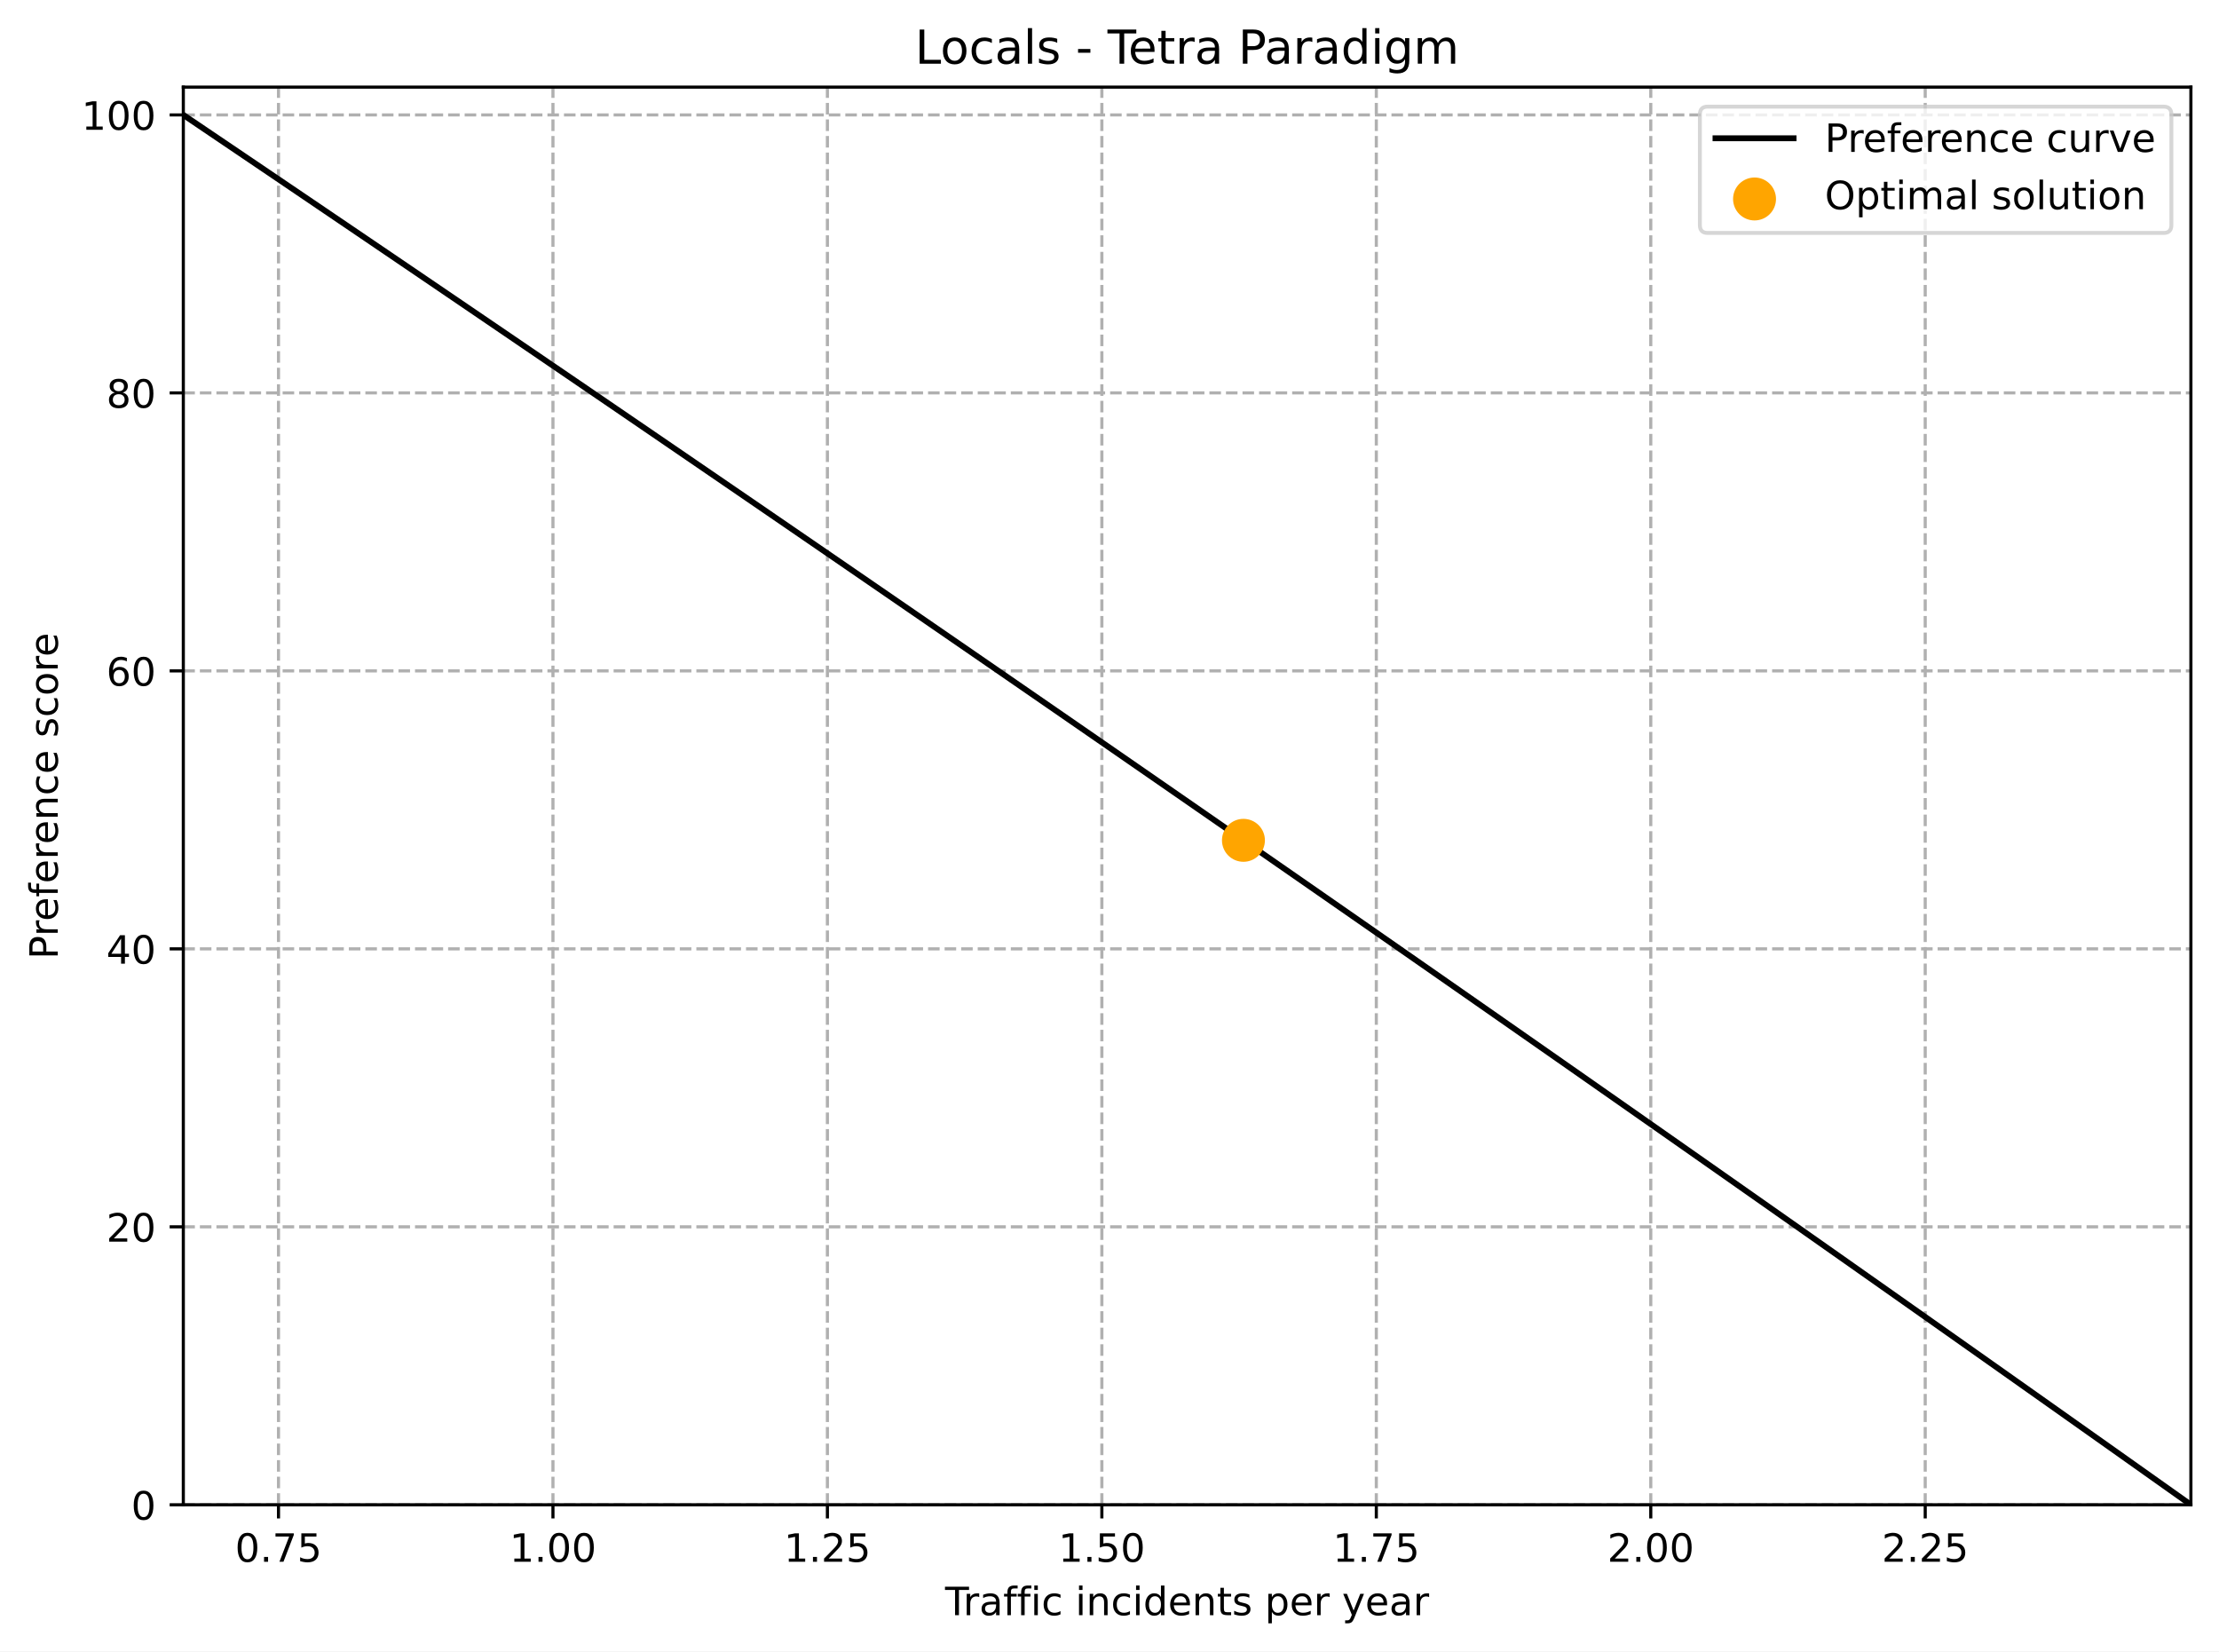
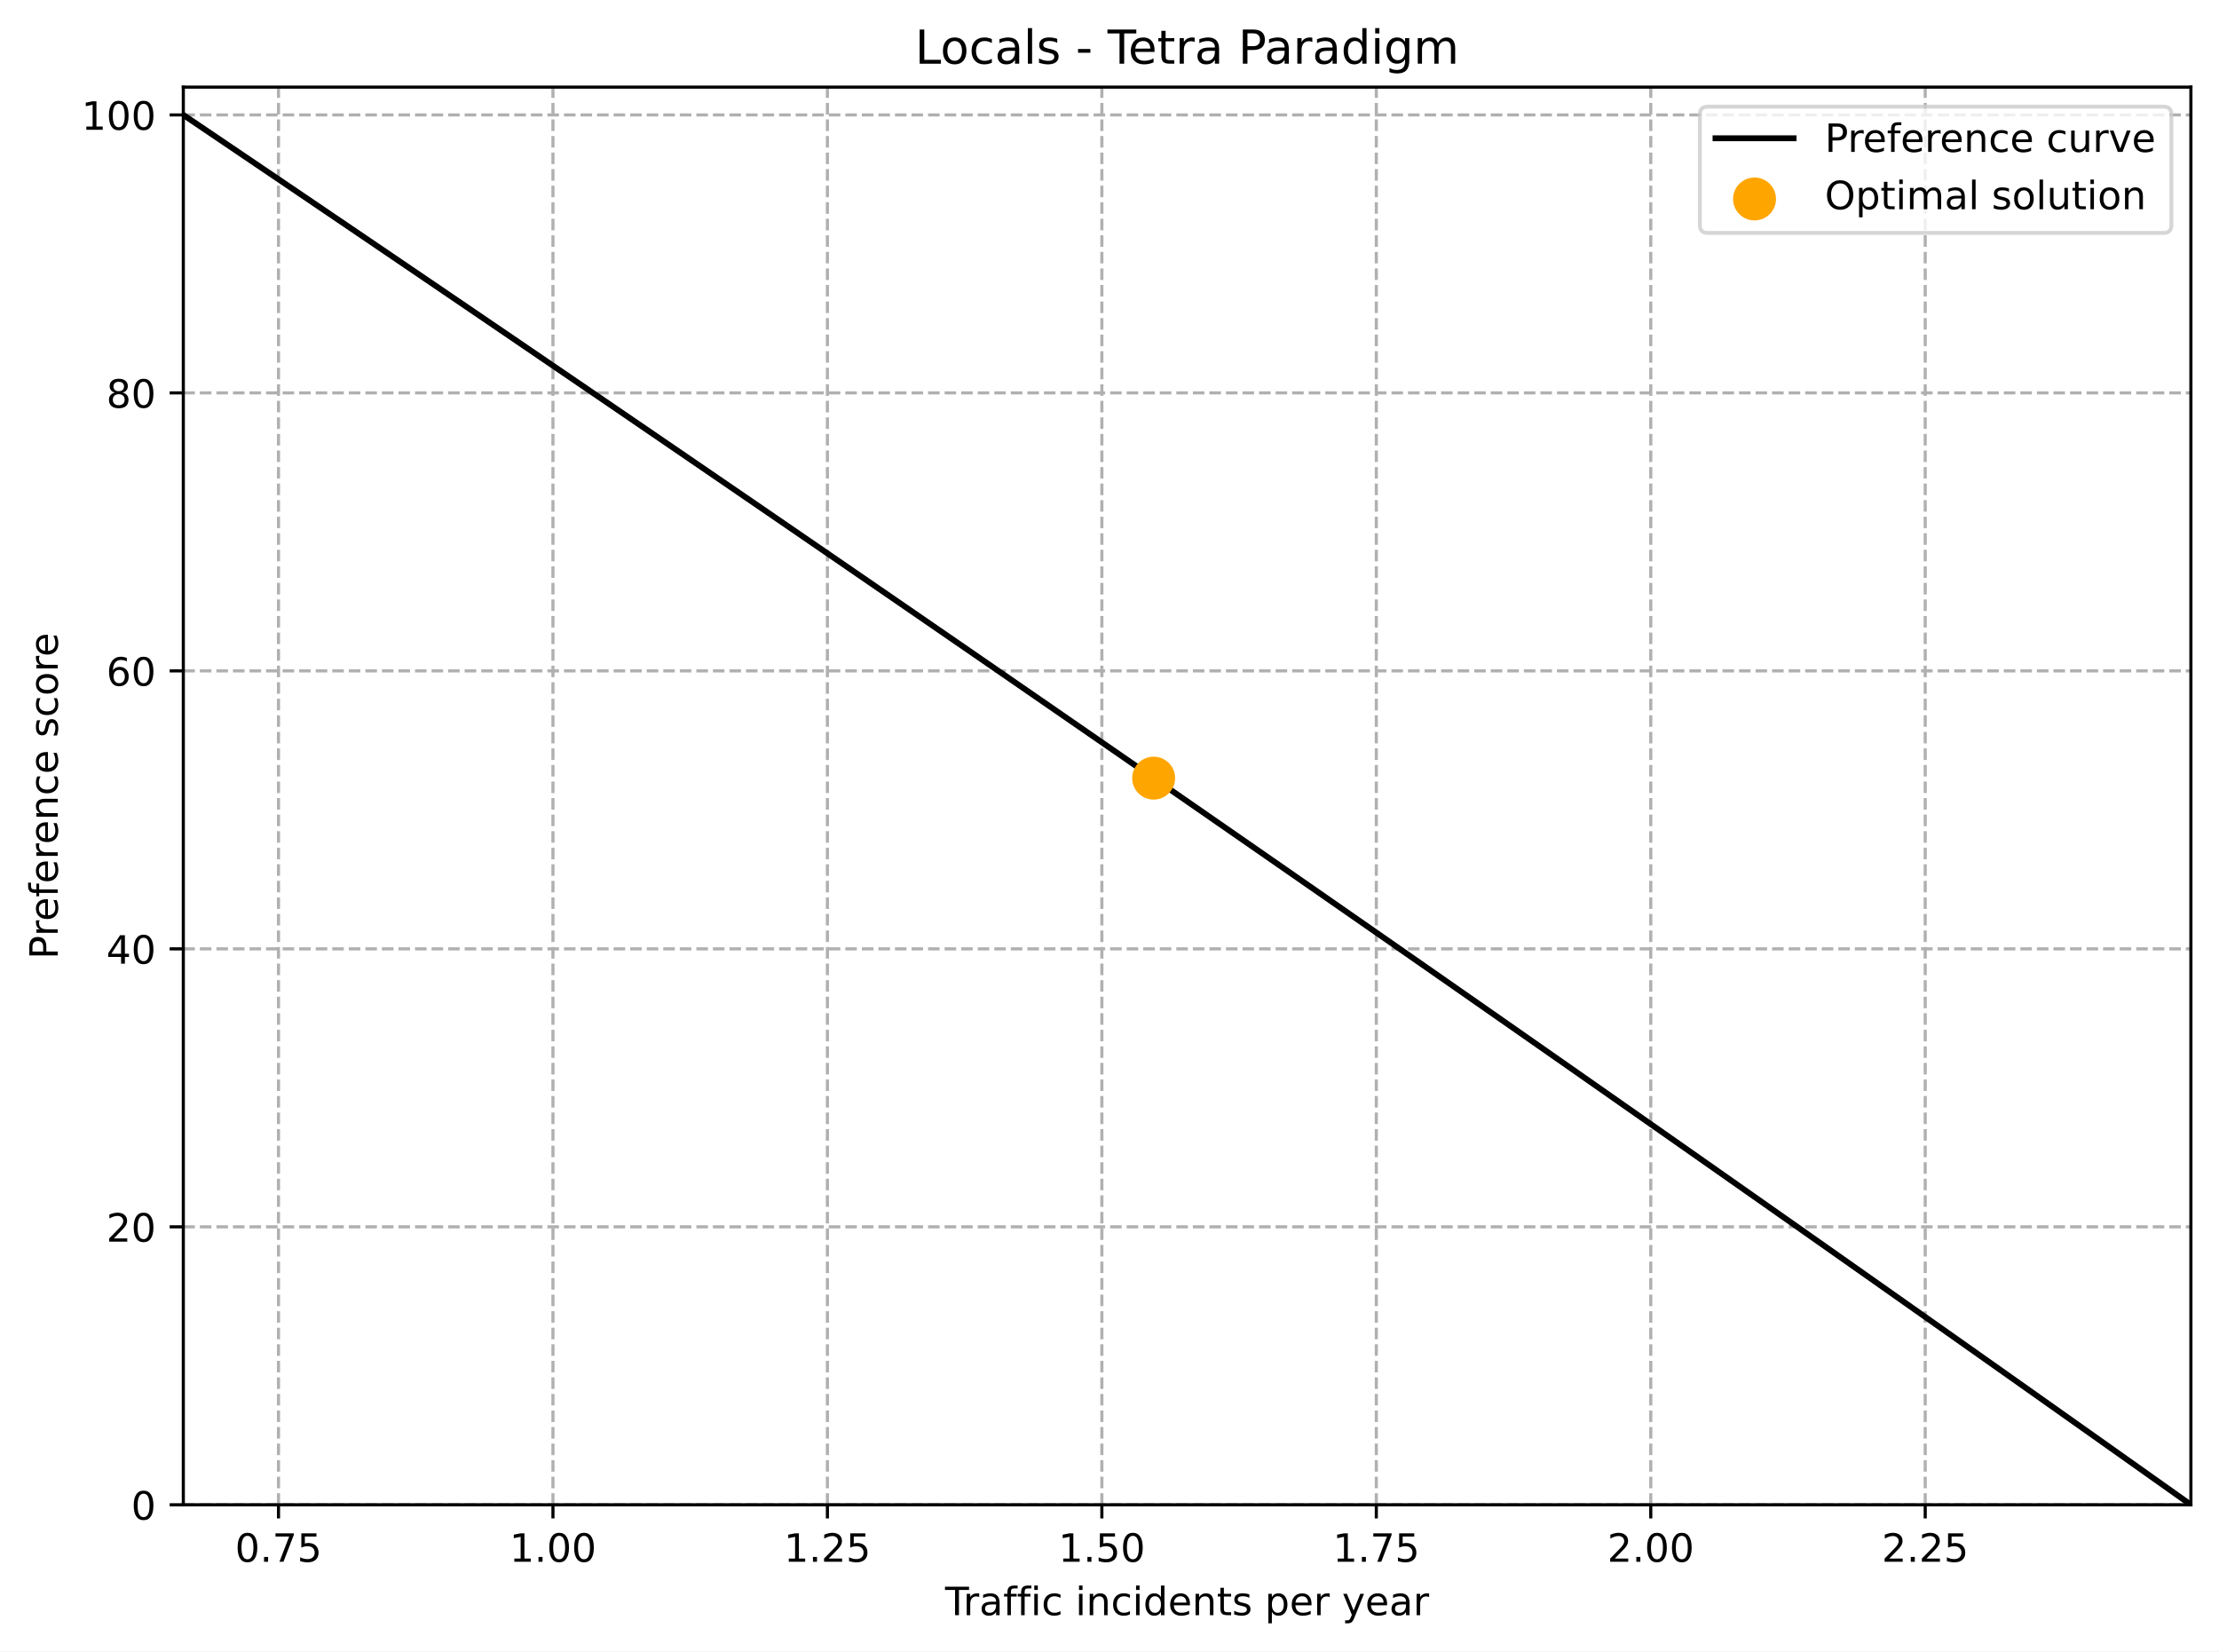
<svg xmlns="http://www.w3.org/2000/svg" xmlns:xlink="http://www.w3.org/1999/xlink" width="568.496pt" height="423.034pt" viewBox="0 0 568.496 423.034" version="1.1">
  <defs>
    <style type="text/css">*{stroke-linejoin: round; stroke-linecap: butt}</style>
  </defs>
  <g id="figure_1">
    <g id="patch_1">
      <path d="M 0 423.034  L 568.496 423.034  L 568.496 0  L 0 0  z " style="fill: #ffffff" />
    </g>
    <g id="axes_1">
      <g id="patch_2">
        <path d="M 46.966 385.478  L 561.296 385.478  L 561.296 22.318  L 46.966 22.318  z " style="fill: #ffffff" />
      </g>
      <g id="matplotlib.axis_1">
        <g id="xtick_1">
          <g id="line2d_1">
-             <path d="M 71.35 385.478  L 71.35 22.318  " clip-path="url(#p746e514045)" style="fill: none; stroke-dasharray: 2.96,1.28; stroke-dashoffset: 0; stroke: #b0b0b0; stroke-width: 0.8" />
+             <path d="M 71.35 385.478  L 71.35 22.318  " clip-path="url(#pc32190f3cb)" style="fill: none; stroke-dasharray: 2.96,1.28; stroke-dashoffset: 0; stroke: #b0b0b0; stroke-width: 0.8" />
          </g>
          <g id="line2d_2">
            <defs>
-               <path id="m181748e69d" d="M 0 0  L 0 3.5  " style="stroke: #000000; stroke-width: 0.8" />
-             </defs>
-             <g>
-               <use xlink:href="#m181748e69d" x="71.35" y="385.478" style="stroke: #000000; stroke-width: 0.8" />
+               <path id="m9b06ef1025" d="M 0 0  L 0 3.5  " style="stroke: #000000; stroke-width: 0.8" />
+             </defs>
+             <g>
+               <use xlink:href="#m9b06ef1025" x="71.35" y="385.478" style="stroke: #000000; stroke-width: 0.8" />
            </g>
          </g>
          <g id="text_1">
            <g transform="translate(60.21757 400.0766) scale(0.1 -0.1)">
              <defs>
                <path id="DejaVuSans-30" d="M 2034 4250  Q 1547 4250 1301 3770  Q 1056 3291 1056 2328  Q 1056 1369 1301 889  Q 1547 409 2034 409  Q 2525 409 2770 889  Q 3016 1369 3016 2328  Q 3016 3291 2770 3770  Q 2525 4250 2034 4250  z M 2034 4750  Q 2819 4750 3233 4129  Q 3647 3509 3647 2328  Q 3647 1150 3233 529  Q 2819 -91 2034 -91  Q 1250 -91 836 529  Q 422 1150 422 2328  Q 422 3509 836 4129  Q 1250 4750 2034 4750  z " transform="scale(0.015625)" />
                <path id="DejaVuSans-2e" d="M 684 794  L 1344 794  L 1344 0  L 684 0  L 684 794  z " transform="scale(0.015625)" />
                <path id="DejaVuSans-37" d="M 525 4666  L 3525 4666  L 3525 4397  L 1831 0  L 1172 0  L 2766 4134  L 525 4134  L 525 4666  z " transform="scale(0.015625)" />
                <path id="DejaVuSans-35" d="M 691 4666  L 3169 4666  L 3169 4134  L 1269 4134  L 1269 2991  Q 1406 3038 1543 3061  Q 1681 3084 1819 3084  Q 2600 3084 3056 2656  Q 3513 2228 3513 1497  Q 3513 744 3044 326  Q 2575 -91 1722 -91  Q 1428 -91 1123 -41  Q 819 9 494 109  L 494 744  Q 775 591 1075 516  Q 1375 441 1709 441  Q 2250 441 2565 725  Q 2881 1009 2881 1497  Q 2881 1984 2565 2268  Q 2250 2553 1709 2553  Q 1456 2553 1204 2497  Q 953 2441 691 2322  L 691 4666  z " transform="scale(0.015625)" />
              </defs>
              <use xlink:href="#DejaVuSans-30" />
              <use xlink:href="#DejaVuSans-2e" transform="translate(63.62305 0)" />
              <use xlink:href="#DejaVuSans-37" transform="translate(95.41016 0)" />
              <use xlink:href="#DejaVuSans-35" transform="translate(159.0332 0)" />
            </g>
          </g>
        </g>
        <g id="xtick_2">
          <g id="line2d_3">
-             <path d="M 141.664 385.478  L 141.664 22.318  " clip-path="url(#p746e514045)" style="fill: none; stroke-dasharray: 2.96,1.28; stroke-dashoffset: 0; stroke: #b0b0b0; stroke-width: 0.8" />
+             <path d="M 141.664 385.478  L 141.664 22.318  " clip-path="url(#pc32190f3cb)" style="fill: none; stroke-dasharray: 2.96,1.28; stroke-dashoffset: 0; stroke: #b0b0b0; stroke-width: 0.8" />
          </g>
          <g id="line2d_4">
            <g>
-               <use xlink:href="#m181748e69d" x="141.664" y="385.478" style="stroke: #000000; stroke-width: 0.8" />
+               <use xlink:href="#m9b06ef1025" x="141.664" y="385.478" style="stroke: #000000; stroke-width: 0.8" />
            </g>
          </g>
          <g id="text_2">
            <g transform="translate(130.5312 400.0766) scale(0.1 -0.1)">
              <defs>
                <path id="DejaVuSans-31" d="M 794 531  L 1825 531  L 1825 4091  L 703 3866  L 703 4441  L 1819 4666  L 2450 4666  L 2450 531  L 3481 531  L 3481 0  L 794 0  L 794 531  z " transform="scale(0.015625)" />
              </defs>
              <use xlink:href="#DejaVuSans-31" />
              <use xlink:href="#DejaVuSans-2e" transform="translate(63.62305 0)" />
              <use xlink:href="#DejaVuSans-30" transform="translate(95.41016 0)" />
              <use xlink:href="#DejaVuSans-30" transform="translate(159.0332 0)" />
            </g>
          </g>
        </g>
        <g id="xtick_3">
          <g id="line2d_5">
-             <path d="M 211.978 385.478  L 211.978 22.318  " clip-path="url(#p746e514045)" style="fill: none; stroke-dasharray: 2.96,1.28; stroke-dashoffset: 0; stroke: #b0b0b0; stroke-width: 0.8" />
+             <path d="M 211.978 385.478  L 211.978 22.318  " clip-path="url(#pc32190f3cb)" style="fill: none; stroke-dasharray: 2.96,1.28; stroke-dashoffset: 0; stroke: #b0b0b0; stroke-width: 0.8" />
          </g>
          <g id="line2d_6">
            <g>
-               <use xlink:href="#m181748e69d" x="211.978" y="385.478" style="stroke: #000000; stroke-width: 0.8" />
+               <use xlink:href="#m9b06ef1025" x="211.978" y="385.478" style="stroke: #000000; stroke-width: 0.8" />
            </g>
          </g>
          <g id="text_3">
            <g transform="translate(200.8448 400.0766) scale(0.1 -0.1)">
              <defs>
                <path id="DejaVuSans-32" d="M 1228 531  L 3431 531  L 3431 0  L 469 0  L 469 531  Q 828 903 1448 1529  Q 2069 2156 2228 2338  Q 2531 2678 2651 2914  Q 2772 3150 2772 3378  Q 2772 3750 2511 3984  Q 2250 4219 1831 4219  Q 1534 4219 1204 4116  Q 875 4013 500 3803  L 500 4441  Q 881 4594 1212 4672  Q 1544 4750 1819 4750  Q 2544 4750 2975 4387  Q 3406 4025 3406 3419  Q 3406 3131 3298 2873  Q 3191 2616 2906 2266  Q 2828 2175 2409 1742  Q 1991 1309 1228 531  z " transform="scale(0.015625)" />
              </defs>
              <use xlink:href="#DejaVuSans-31" />
              <use xlink:href="#DejaVuSans-2e" transform="translate(63.62305 0)" />
              <use xlink:href="#DejaVuSans-32" transform="translate(95.41016 0)" />
              <use xlink:href="#DejaVuSans-35" transform="translate(159.0332 0)" />
            </g>
          </g>
        </g>
        <g id="xtick_4">
          <g id="line2d_7">
-             <path d="M 282.291 385.478  L 282.291 22.318  " clip-path="url(#p746e514045)" style="fill: none; stroke-dasharray: 2.96,1.28; stroke-dashoffset: 0; stroke: #b0b0b0; stroke-width: 0.8" />
+             <path d="M 282.291 385.478  L 282.291 22.318  " clip-path="url(#pc32190f3cb)" style="fill: none; stroke-dasharray: 2.96,1.28; stroke-dashoffset: 0; stroke: #b0b0b0; stroke-width: 0.8" />
          </g>
          <g id="line2d_8">
            <g>
-               <use xlink:href="#m181748e69d" x="282.291" y="385.478" style="stroke: #000000; stroke-width: 0.8" />
+               <use xlink:href="#m9b06ef1025" x="282.291" y="385.478" style="stroke: #000000; stroke-width: 0.8" />
            </g>
          </g>
          <g id="text_4">
            <g transform="translate(271.1584 400.0766) scale(0.1 -0.1)">
              <use xlink:href="#DejaVuSans-31" />
              <use xlink:href="#DejaVuSans-2e" transform="translate(63.62305 0)" />
              <use xlink:href="#DejaVuSans-35" transform="translate(95.41016 0)" />
              <use xlink:href="#DejaVuSans-30" transform="translate(159.0332 0)" />
            </g>
          </g>
        </g>
        <g id="xtick_5">
          <g id="line2d_9">
-             <path d="M 352.605 385.478  L 352.605 22.318  " clip-path="url(#p746e514045)" style="fill: none; stroke-dasharray: 2.96,1.28; stroke-dashoffset: 0; stroke: #b0b0b0; stroke-width: 0.8" />
+             <path d="M 352.605 385.478  L 352.605 22.318  " clip-path="url(#pc32190f3cb)" style="fill: none; stroke-dasharray: 2.96,1.28; stroke-dashoffset: 0; stroke: #b0b0b0; stroke-width: 0.8" />
          </g>
          <g id="line2d_10">
            <g>
-               <use xlink:href="#m181748e69d" x="352.605" y="385.478" style="stroke: #000000; stroke-width: 0.8" />
+               <use xlink:href="#m9b06ef1025" x="352.605" y="385.478" style="stroke: #000000; stroke-width: 0.8" />
            </g>
          </g>
          <g id="text_5">
            <g transform="translate(341.472 400.0766) scale(0.1 -0.1)">
              <use xlink:href="#DejaVuSans-31" />
              <use xlink:href="#DejaVuSans-2e" transform="translate(63.62305 0)" />
              <use xlink:href="#DejaVuSans-37" transform="translate(95.41016 0)" />
              <use xlink:href="#DejaVuSans-35" transform="translate(159.0332 0)" />
            </g>
          </g>
        </g>
        <g id="xtick_6">
          <g id="line2d_11">
-             <path d="M 422.918 385.478  L 422.918 22.318  " clip-path="url(#p746e514045)" style="fill: none; stroke-dasharray: 2.96,1.28; stroke-dashoffset: 0; stroke: #b0b0b0; stroke-width: 0.8" />
+             <path d="M 422.918 385.478  L 422.918 22.318  " clip-path="url(#pc32190f3cb)" style="fill: none; stroke-dasharray: 2.96,1.28; stroke-dashoffset: 0; stroke: #b0b0b0; stroke-width: 0.8" />
          </g>
          <g id="line2d_12">
            <g>
-               <use xlink:href="#m181748e69d" x="422.918" y="385.478" style="stroke: #000000; stroke-width: 0.8" />
+               <use xlink:href="#m9b06ef1025" x="422.918" y="385.478" style="stroke: #000000; stroke-width: 0.8" />
            </g>
          </g>
          <g id="text_6">
            <g transform="translate(411.7856 400.0766) scale(0.1 -0.1)">
              <use xlink:href="#DejaVuSans-32" />
              <use xlink:href="#DejaVuSans-2e" transform="translate(63.62305 0)" />
              <use xlink:href="#DejaVuSans-30" transform="translate(95.41016 0)" />
              <use xlink:href="#DejaVuSans-30" transform="translate(159.0332 0)" />
            </g>
          </g>
        </g>
        <g id="xtick_7">
          <g id="line2d_13">
-             <path d="M 493.232 385.478  L 493.232 22.318  " clip-path="url(#p746e514045)" style="fill: none; stroke-dasharray: 2.96,1.28; stroke-dashoffset: 0; stroke: #b0b0b0; stroke-width: 0.8" />
+             <path d="M 493.232 385.478  L 493.232 22.318  " clip-path="url(#pc32190f3cb)" style="fill: none; stroke-dasharray: 2.96,1.28; stroke-dashoffset: 0; stroke: #b0b0b0; stroke-width: 0.8" />
          </g>
          <g id="line2d_14">
            <g>
-               <use xlink:href="#m181748e69d" x="493.232" y="385.478" style="stroke: #000000; stroke-width: 0.8" />
+               <use xlink:href="#m9b06ef1025" x="493.232" y="385.478" style="stroke: #000000; stroke-width: 0.8" />
            </g>
          </g>
          <g id="text_7">
            <g transform="translate(482.0992 400.0766) scale(0.1 -0.1)">
              <use xlink:href="#DejaVuSans-32" />
              <use xlink:href="#DejaVuSans-2e" transform="translate(63.62305 0)" />
              <use xlink:href="#DejaVuSans-32" transform="translate(95.41016 0)" />
              <use xlink:href="#DejaVuSans-35" transform="translate(159.0332 0)" />
            </g>
          </g>
        </g>
        <g id="text_8">
          <g transform="translate(242.1267 413.7547) scale(0.1 -0.1)">
            <defs>
              <path id="DejaVuSans-54" d="M -19 4666  L 3928 4666  L 3928 4134  L 2272 4134  L 2272 0  L 1638 0  L 1638 4134  L -19 4134  L -19 4666  z " transform="scale(0.015625)" />
              <path id="DejaVuSans-72" d="M 2631 2963  Q 2534 3019 2420 3045  Q 2306 3072 2169 3072  Q 1681 3072 1420 2755  Q 1159 2438 1159 1844  L 1159 0  L 581 0  L 581 3500  L 1159 3500  L 1159 2956  Q 1341 3275 1631 3429  Q 1922 3584 2338 3584  Q 2397 3584 2469 3576  Q 2541 3569 2628 3553  L 2631 2963  z " transform="scale(0.015625)" />
              <path id="DejaVuSans-61" d="M 2194 1759  Q 1497 1759 1228 1600  Q 959 1441 959 1056  Q 959 750 1161 570  Q 1363 391 1709 391  Q 2188 391 2477 730  Q 2766 1069 2766 1631  L 2766 1759  L 2194 1759  z M 3341 1997  L 3341 0  L 2766 0  L 2766 531  Q 2569 213 2275 61  Q 1981 -91 1556 -91  Q 1019 -91 701 211  Q 384 513 384 1019  Q 384 1609 779 1909  Q 1175 2209 1959 2209  L 2766 2209  L 2766 2266  Q 2766 2663 2505 2880  Q 2244 3097 1772 3097  Q 1472 3097 1187 3025  Q 903 2953 641 2809  L 641 3341  Q 956 3463 1253 3523  Q 1550 3584 1831 3584  Q 2591 3584 2966 3190  Q 3341 2797 3341 1997  z " transform="scale(0.015625)" />
              <path id="DejaVuSans-66" d="M 2375 4863  L 2375 4384  L 1825 4384  Q 1516 4384 1395 4259  Q 1275 4134 1275 3809  L 1275 3500  L 2222 3500  L 2222 3053  L 1275 3053  L 1275 0  L 697 0  L 697 3053  L 147 3053  L 147 3500  L 697 3500  L 697 3744  Q 697 4328 969 4595  Q 1241 4863 1831 4863  L 2375 4863  z " transform="scale(0.015625)" />
              <path id="DejaVuSans-69" d="M 603 3500  L 1178 3500  L 1178 0  L 603 0  L 603 3500  z M 603 4863  L 1178 4863  L 1178 4134  L 603 4134  L 603 4863  z " transform="scale(0.015625)" />
              <path id="DejaVuSans-63" d="M 3122 3366  L 3122 2828  Q 2878 2963 2633 3030  Q 2388 3097 2138 3097  Q 1578 3097 1268 2742  Q 959 2388 959 1747  Q 959 1106 1268 751  Q 1578 397 2138 397  Q 2388 397 2633 464  Q 2878 531 3122 666  L 3122 134  Q 2881 22 2623 -34  Q 2366 -91 2075 -91  Q 1284 -91 818 406  Q 353 903 353 1747  Q 353 2603 823 3093  Q 1294 3584 2113 3584  Q 2378 3584 2631 3529  Q 2884 3475 3122 3366  z " transform="scale(0.015625)" />
              <path id="DejaVuSans-20" transform="scale(0.015625)" />
              <path id="DejaVuSans-6e" d="M 3513 2113  L 3513 0  L 2938 0  L 2938 2094  Q 2938 2591 2744 2837  Q 2550 3084 2163 3084  Q 1697 3084 1428 2787  Q 1159 2491 1159 1978  L 1159 0  L 581 0  L 581 3500  L 1159 3500  L 1159 2956  Q 1366 3272 1645 3428  Q 1925 3584 2291 3584  Q 2894 3584 3203 3211  Q 3513 2838 3513 2113  z " transform="scale(0.015625)" />
              <path id="DejaVuSans-64" d="M 2906 2969  L 2906 4863  L 3481 4863  L 3481 0  L 2906 0  L 2906 525  Q 2725 213 2448 61  Q 2172 -91 1784 -91  Q 1150 -91 751 415  Q 353 922 353 1747  Q 353 2572 751 3078  Q 1150 3584 1784 3584  Q 2172 3584 2448 3432  Q 2725 3281 2906 2969  z M 947 1747  Q 947 1113 1208 752  Q 1469 391 1925 391  Q 2381 391 2643 752  Q 2906 1113 2906 1747  Q 2906 2381 2643 2742  Q 2381 3103 1925 3103  Q 1469 3103 1208 2742  Q 947 2381 947 1747  z " transform="scale(0.015625)" />
              <path id="DejaVuSans-65" d="M 3597 1894  L 3597 1613  L 953 1613  Q 991 1019 1311 708  Q 1631 397 2203 397  Q 2534 397 2845 478  Q 3156 559 3463 722  L 3463 178  Q 3153 47 2828 -22  Q 2503 -91 2169 -91  Q 1331 -91 842 396  Q 353 884 353 1716  Q 353 2575 817 3079  Q 1281 3584 2069 3584  Q 2775 3584 3186 3129  Q 3597 2675 3597 1894  z M 3022 2063  Q 3016 2534 2758 2815  Q 2500 3097 2075 3097  Q 1594 3097 1305 2825  Q 1016 2553 972 2059  L 3022 2063  z " transform="scale(0.015625)" />
              <path id="DejaVuSans-74" d="M 1172 4494  L 1172 3500  L 2356 3500  L 2356 3053  L 1172 3053  L 1172 1153  Q 1172 725 1289 603  Q 1406 481 1766 481  L 2356 481  L 2356 0  L 1766 0  Q 1100 0 847 248  Q 594 497 594 1153  L 594 3053  L 172 3053  L 172 3500  L 594 3500  L 594 4494  L 1172 4494  z " transform="scale(0.015625)" />
              <path id="DejaVuSans-73" d="M 2834 3397  L 2834 2853  Q 2591 2978 2328 3040  Q 2066 3103 1784 3103  Q 1356 3103 1142 2972  Q 928 2841 928 2578  Q 928 2378 1081 2264  Q 1234 2150 1697 2047  L 1894 2003  Q 2506 1872 2764 1633  Q 3022 1394 3022 966  Q 3022 478 2636 193  Q 2250 -91 1575 -91  Q 1294 -91 989 -36  Q 684 19 347 128  L 347 722  Q 666 556 975 473  Q 1284 391 1588 391  Q 1994 391 2212 530  Q 2431 669 2431 922  Q 2431 1156 2273 1281  Q 2116 1406 1581 1522  L 1381 1569  Q 847 1681 609 1914  Q 372 2147 372 2553  Q 372 3047 722 3315  Q 1072 3584 1716 3584  Q 2034 3584 2315 3537  Q 2597 3491 2834 3397  z " transform="scale(0.015625)" />
              <path id="DejaVuSans-70" d="M 1159 525  L 1159 -1331  L 581 -1331  L 581 3500  L 1159 3500  L 1159 2969  Q 1341 3281 1617 3432  Q 1894 3584 2278 3584  Q 2916 3584 3314 3078  Q 3713 2572 3713 1747  Q 3713 922 3314 415  Q 2916 -91 2278 -91  Q 1894 -91 1617 61  Q 1341 213 1159 525  z M 3116 1747  Q 3116 2381 2855 2742  Q 2594 3103 2138 3103  Q 1681 3103 1420 2742  Q 1159 2381 1159 1747  Q 1159 1113 1420 752  Q 1681 391 2138 391  Q 2594 391 2855 752  Q 3116 1113 3116 1747  z " transform="scale(0.015625)" />
              <path id="DejaVuSans-79" d="M 2059 -325  Q 1816 -950 1584 -1140  Q 1353 -1331 966 -1331  L 506 -1331  L 506 -850  L 844 -850  Q 1081 -850 1212 -737  Q 1344 -625 1503 -206  L 1606 56  L 191 3500  L 800 3500  L 1894 763  L 2988 3500  L 3597 3500  L 2059 -325  z " transform="scale(0.015625)" />
            </defs>
            <use xlink:href="#DejaVuSans-54" />
            <use xlink:href="#DejaVuSans-72" transform="translate(46.33398 0)" />
            <use xlink:href="#DejaVuSans-61" transform="translate(87.44727 0)" />
            <use xlink:href="#DejaVuSans-66" transform="translate(148.7266 0)" />
            <use xlink:href="#DejaVuSans-66" transform="translate(183.9316 0)" />
            <use xlink:href="#DejaVuSans-69" transform="translate(219.1367 0)" />
            <use xlink:href="#DejaVuSans-63" transform="translate(246.9199 0)" />
            <use xlink:href="#DejaVuSans-20" transform="translate(301.9004 0)" />
            <use xlink:href="#DejaVuSans-69" transform="translate(333.6875 0)" />
            <use xlink:href="#DejaVuSans-6e" transform="translate(361.4707 0)" />
            <use xlink:href="#DejaVuSans-63" transform="translate(424.8496 0)" />
            <use xlink:href="#DejaVuSans-69" transform="translate(479.8301 0)" />
            <use xlink:href="#DejaVuSans-64" transform="translate(507.6133 0)" />
            <use xlink:href="#DejaVuSans-65" transform="translate(571.0898 0)" />
            <use xlink:href="#DejaVuSans-6e" transform="translate(632.6133 0)" />
            <use xlink:href="#DejaVuSans-74" transform="translate(695.9922 0)" />
            <use xlink:href="#DejaVuSans-73" transform="translate(735.2012 0)" />
            <use xlink:href="#DejaVuSans-20" transform="translate(787.3008 0)" />
            <use xlink:href="#DejaVuSans-70" transform="translate(819.0879 0)" />
            <use xlink:href="#DejaVuSans-65" transform="translate(882.5645 0)" />
            <use xlink:href="#DejaVuSans-72" transform="translate(944.0879 0)" />
            <use xlink:href="#DejaVuSans-20" transform="translate(985.2012 0)" />
            <use xlink:href="#DejaVuSans-79" transform="translate(1016.988 0)" />
            <use xlink:href="#DejaVuSans-65" transform="translate(1076.168 0)" />
            <use xlink:href="#DejaVuSans-61" transform="translate(1137.691 0)" />
            <use xlink:href="#DejaVuSans-72" transform="translate(1198.971 0)" />
          </g>
        </g>
      </g>
      <g id="matplotlib.axis_2">
        <g id="ytick_1">
          <g id="line2d_15">
-             <path d="M 46.966 385.478  L 561.296 385.478  " clip-path="url(#p746e514045)" style="fill: none; stroke-dasharray: 2.96,1.28; stroke-dashoffset: 0; stroke: #b0b0b0; stroke-width: 0.8" />
+             <path d="M 46.966 385.478  L 561.296 385.478  " clip-path="url(#pc32190f3cb)" style="fill: none; stroke-dasharray: 2.96,1.28; stroke-dashoffset: 0; stroke: #b0b0b0; stroke-width: 0.8" />
          </g>
          <g id="line2d_16">
            <defs>
-               <path id="m5b606c5a51" d="M 0 0  L -3.5 0  " style="stroke: #000000; stroke-width: 0.8" />
-             </defs>
-             <g>
-               <use xlink:href="#m5b606c5a51" x="46.966" y="385.478" style="stroke: #000000; stroke-width: 0.8" />
+               <path id="mb7659b8648" d="M 0 0  L -3.5 0  " style="stroke: #000000; stroke-width: 0.8" />
+             </defs>
+             <g>
+               <use xlink:href="#mb7659b8648" x="46.966" y="385.478" style="stroke: #000000; stroke-width: 0.8" />
            </g>
          </g>
          <g id="text_9">
            <g transform="translate(33.60312 389.2773) scale(0.1 -0.1)">
              <use xlink:href="#DejaVuSans-30" />
            </g>
          </g>
        </g>
        <g id="ytick_2">
          <g id="line2d_17">
-             <path d="M 46.966 314.27  L 561.296 314.27  " clip-path="url(#p746e514045)" style="fill: none; stroke-dasharray: 2.96,1.28; stroke-dashoffset: 0; stroke: #b0b0b0; stroke-width: 0.8" />
+             <path d="M 46.966 314.27  L 561.296 314.27  " clip-path="url(#pc32190f3cb)" style="fill: none; stroke-dasharray: 2.96,1.28; stroke-dashoffset: 0; stroke: #b0b0b0; stroke-width: 0.8" />
          </g>
          <g id="line2d_18">
            <g>
-               <use xlink:href="#m5b606c5a51" x="46.966" y="314.27" style="stroke: #000000; stroke-width: 0.8" />
+               <use xlink:href="#mb7659b8648" x="46.966" y="314.27" style="stroke: #000000; stroke-width: 0.8" />
            </g>
          </g>
          <g id="text_10">
            <g transform="translate(27.24063 318.0695) scale(0.1 -0.1)">
              <use xlink:href="#DejaVuSans-32" />
              <use xlink:href="#DejaVuSans-30" transform="translate(63.62305 0)" />
            </g>
          </g>
        </g>
        <g id="ytick_3">
          <g id="line2d_19">
-             <path d="M 46.966 243.062  L 561.296 243.062  " clip-path="url(#p746e514045)" style="fill: none; stroke-dasharray: 2.96,1.28; stroke-dashoffset: 0; stroke: #b0b0b0; stroke-width: 0.8" />
+             <path d="M 46.966 243.062  L 561.296 243.062  " clip-path="url(#pc32190f3cb)" style="fill: none; stroke-dasharray: 2.96,1.28; stroke-dashoffset: 0; stroke: #b0b0b0; stroke-width: 0.8" />
          </g>
          <g id="line2d_20">
            <g>
-               <use xlink:href="#m5b606c5a51" x="46.966" y="243.062" style="stroke: #000000; stroke-width: 0.8" />
+               <use xlink:href="#mb7659b8648" x="46.966" y="243.062" style="stroke: #000000; stroke-width: 0.8" />
            </g>
          </g>
          <g id="text_11">
            <g transform="translate(27.24063 246.8617) scale(0.1 -0.1)">
              <defs>
                <path id="DejaVuSans-34" d="M 2419 4116  L 825 1625  L 2419 1625  L 2419 4116  z M 2253 4666  L 3047 4666  L 3047 1625  L 3713 1625  L 3713 1100  L 3047 1100  L 3047 0  L 2419 0  L 2419 1100  L 313 1100  L 313 1709  L 2253 4666  z " transform="scale(0.015625)" />
              </defs>
              <use xlink:href="#DejaVuSans-34" />
              <use xlink:href="#DejaVuSans-30" transform="translate(63.62305 0)" />
            </g>
          </g>
        </g>
        <g id="ytick_4">
          <g id="line2d_21">
-             <path d="M 46.966 171.855  L 561.296 171.855  " clip-path="url(#p746e514045)" style="fill: none; stroke-dasharray: 2.96,1.28; stroke-dashoffset: 0; stroke: #b0b0b0; stroke-width: 0.8" />
+             <path d="M 46.966 171.855  L 561.296 171.855  " clip-path="url(#pc32190f3cb)" style="fill: none; stroke-dasharray: 2.96,1.28; stroke-dashoffset: 0; stroke: #b0b0b0; stroke-width: 0.8" />
          </g>
          <g id="line2d_22">
            <g>
-               <use xlink:href="#m5b606c5a51" x="46.966" y="171.855" style="stroke: #000000; stroke-width: 0.8" />
+               <use xlink:href="#mb7659b8648" x="46.966" y="171.855" style="stroke: #000000; stroke-width: 0.8" />
            </g>
          </g>
          <g id="text_12">
            <g transform="translate(27.24063 175.6538) scale(0.1 -0.1)">
              <defs>
                <path id="DejaVuSans-36" d="M 2113 2584  Q 1688 2584 1439 2293  Q 1191 2003 1191 1497  Q 1191 994 1439 701  Q 1688 409 2113 409  Q 2538 409 2786 701  Q 3034 994 3034 1497  Q 3034 2003 2786 2293  Q 2538 2584 2113 2584  z M 3366 4563  L 3366 3988  Q 3128 4100 2886 4159  Q 2644 4219 2406 4219  Q 1781 4219 1451 3797  Q 1122 3375 1075 2522  Q 1259 2794 1537 2939  Q 1816 3084 2150 3084  Q 2853 3084 3261 2657  Q 3669 2231 3669 1497  Q 3669 778 3244 343  Q 2819 -91 2113 -91  Q 1303 -91 875 529  Q 447 1150 447 2328  Q 447 3434 972 4092  Q 1497 4750 2381 4750  Q 2619 4750 2861 4703  Q 3103 4656 3366 4563  z " transform="scale(0.015625)" />
              </defs>
              <use xlink:href="#DejaVuSans-36" />
              <use xlink:href="#DejaVuSans-30" transform="translate(63.62305 0)" />
            </g>
          </g>
        </g>
        <g id="ytick_5">
          <g id="line2d_23">
-             <path d="M 46.966 100.647  L 561.296 100.647  " clip-path="url(#p746e514045)" style="fill: none; stroke-dasharray: 2.96,1.28; stroke-dashoffset: 0; stroke: #b0b0b0; stroke-width: 0.8" />
+             <path d="M 46.966 100.647  L 561.296 100.647  " clip-path="url(#pc32190f3cb)" style="fill: none; stroke-dasharray: 2.96,1.28; stroke-dashoffset: 0; stroke: #b0b0b0; stroke-width: 0.8" />
          </g>
          <g id="line2d_24">
            <g>
-               <use xlink:href="#m5b606c5a51" x="46.966" y="100.647" style="stroke: #000000; stroke-width: 0.8" />
+               <use xlink:href="#mb7659b8648" x="46.966" y="100.647" style="stroke: #000000; stroke-width: 0.8" />
            </g>
          </g>
          <g id="text_13">
            <g transform="translate(27.24063 104.446) scale(0.1 -0.1)">
              <defs>
                <path id="DejaVuSans-38" d="M 2034 2216  Q 1584 2216 1326 1975  Q 1069 1734 1069 1313  Q 1069 891 1326 650  Q 1584 409 2034 409  Q 2484 409 2743 651  Q 3003 894 3003 1313  Q 3003 1734 2745 1975  Q 2488 2216 2034 2216  z M 1403 2484  Q 997 2584 770 2862  Q 544 3141 544 3541  Q 544 4100 942 4425  Q 1341 4750 2034 4750  Q 2731 4750 3128 4425  Q 3525 4100 3525 3541  Q 3525 3141 3298 2862  Q 3072 2584 2669 2484  Q 3125 2378 3379 2068  Q 3634 1759 3634 1313  Q 3634 634 3220 271  Q 2806 -91 2034 -91  Q 1263 -91 848 271  Q 434 634 434 1313  Q 434 1759 690 2068  Q 947 2378 1403 2484  z M 1172 3481  Q 1172 3119 1398 2916  Q 1625 2713 2034 2713  Q 2441 2713 2670 2916  Q 2900 3119 2900 3481  Q 2900 3844 2670 4047  Q 2441 4250 2034 4250  Q 1625 4250 1398 4047  Q 1172 3844 1172 3481  z " transform="scale(0.015625)" />
              </defs>
              <use xlink:href="#DejaVuSans-38" />
              <use xlink:href="#DejaVuSans-30" transform="translate(63.62305 0)" />
            </g>
          </g>
        </g>
        <g id="ytick_6">
          <g id="line2d_25">
-             <path d="M 46.966 29.439  L 561.296 29.439  " clip-path="url(#p746e514045)" style="fill: none; stroke-dasharray: 2.96,1.28; stroke-dashoffset: 0; stroke: #b0b0b0; stroke-width: 0.8" />
+             <path d="M 46.966 29.439  L 561.296 29.439  " clip-path="url(#pc32190f3cb)" style="fill: none; stroke-dasharray: 2.96,1.28; stroke-dashoffset: 0; stroke: #b0b0b0; stroke-width: 0.8" />
          </g>
          <g id="line2d_26">
            <g>
-               <use xlink:href="#m5b606c5a51" x="46.966" y="29.439" style="stroke: #000000; stroke-width: 0.8" />
+               <use xlink:href="#mb7659b8648" x="46.966" y="29.439" style="stroke: #000000; stroke-width: 0.8" />
            </g>
          </g>
          <g id="text_14">
            <g transform="translate(20.87813 33.23813) scale(0.1 -0.1)">
              <use xlink:href="#DejaVuSans-31" />
              <use xlink:href="#DejaVuSans-30" transform="translate(63.62305 0)" />
              <use xlink:href="#DejaVuSans-30" transform="translate(127.2461 0)" />
            </g>
          </g>
        </g>
        <g id="text_15">
          <g transform="translate(14.79844 245.7177) rotate(-90) scale(0.1 -0.1)">
            <defs>
              <path id="DejaVuSans-50" d="M 1259 4147  L 1259 2394  L 2053 2394  Q 2494 2394 2734 2622  Q 2975 2850 2975 3272  Q 2975 3691 2734 3919  Q 2494 4147 2053 4147  L 1259 4147  z M 628 4666  L 2053 4666  Q 2838 4666 3239 4311  Q 3641 3956 3641 3272  Q 3641 2581 3239 2228  Q 2838 1875 2053 1875  L 1259 1875  L 1259 0  L 628 0  L 628 4666  z " transform="scale(0.015625)" />
              <path id="DejaVuSans-6f" d="M 1959 3097  Q 1497 3097 1228 2736  Q 959 2375 959 1747  Q 959 1119 1226 758  Q 1494 397 1959 397  Q 2419 397 2687 759  Q 2956 1122 2956 1747  Q 2956 2369 2687 2733  Q 2419 3097 1959 3097  z M 1959 3584  Q 2709 3584 3137 3096  Q 3566 2609 3566 1747  Q 3566 888 3137 398  Q 2709 -91 1959 -91  Q 1206 -91 779 398  Q 353 888 353 1747  Q 353 2609 779 3096  Q 1206 3584 1959 3584  z " transform="scale(0.015625)" />
            </defs>
            <use xlink:href="#DejaVuSans-50" />
            <use xlink:href="#DejaVuSans-72" transform="translate(58.55273 0)" />
            <use xlink:href="#DejaVuSans-65" transform="translate(97.41602 0)" />
            <use xlink:href="#DejaVuSans-66" transform="translate(158.9395 0)" />
            <use xlink:href="#DejaVuSans-65" transform="translate(194.1445 0)" />
            <use xlink:href="#DejaVuSans-72" transform="translate(255.668 0)" />
            <use xlink:href="#DejaVuSans-65" transform="translate(294.5312 0)" />
            <use xlink:href="#DejaVuSans-6e" transform="translate(356.0547 0)" />
            <use xlink:href="#DejaVuSans-63" transform="translate(419.4336 0)" />
            <use xlink:href="#DejaVuSans-65" transform="translate(474.4141 0)" />
            <use xlink:href="#DejaVuSans-20" transform="translate(535.9375 0)" />
            <use xlink:href="#DejaVuSans-73" transform="translate(567.7246 0)" />
            <use xlink:href="#DejaVuSans-63" transform="translate(619.8242 0)" />
            <use xlink:href="#DejaVuSans-6f" transform="translate(674.8047 0)" />
            <use xlink:href="#DejaVuSans-72" transform="translate(735.9863 0)" />
            <use xlink:href="#DejaVuSans-65" transform="translate(774.8496 0)" />
          </g>
        </g>
      </g>
      <g id="line2d_27">
-         <path d="M 46.966 29.439  L 52.161 32.948  L 57.356 36.458  L 62.551 39.97  L 67.747 43.484  L 72.942 47  L 78.137 50.517  L 83.332 54.037  L 88.528 57.558  L 93.723 61.081  L 98.918 64.605  L 104.113 68.132  L 109.309 71.66  L 114.504 75.19  L 119.699 78.722  L 124.894 82.255  L 130.09 85.791  L 135.285 89.328  L 140.48 92.867  L 145.675 96.408  L 150.871 99.95  L 156.066 103.495  L 161.261 107.041  L 166.456 110.589  L 171.652 114.139  L 176.847 117.69  L 182.042 121.243  L 187.237 124.799  L 192.433 128.355  L 197.628 131.914  L 202.823 135.475  L 208.018 139.037  L 213.214 142.601  L 218.409 146.167  L 223.604 149.735  L 228.799 153.304  L 233.995 156.876  L 239.19 160.449  L 244.385 164.024  L 249.58 167.601  L 254.776 171.179  L 259.971 174.759  L 265.166 178.342  L 270.361 181.926  L 275.557 185.511  L 280.752 189.099  L 285.947 192.689  L 291.142 196.28  L 296.338 199.873  L 301.533 203.468  L 306.728 207.064  L 311.924 210.663  L 317.119 214.263  L 322.314 217.865  L 327.509 221.468  L 332.705 225.074  L 337.9 228.681  L 343.095 232.29  L 348.29 235.901  L 353.486 239.513  L 358.681 243.128  L 363.876 246.744  L 369.071 250.362  L 374.267 253.981  L 379.462 257.603  L 384.657 261.226  L 389.852 264.851  L 395.048 268.478  L 400.243 272.106  L 405.438 275.737  L 410.633 279.369  L 415.829 283.003  L 421.024 286.638  L 426.219 290.276  L 431.414 293.915  L 436.61 297.556  L 441.805 301.199  L 447 304.844  L 452.195 308.49  L 457.391 312.138  L 462.586 315.788  L 467.781 319.44  L 472.976 323.093  L 478.172 326.749  L 483.367 330.406  L 488.562 334.065  L 493.757 337.726  L 498.953 341.388  L 504.148 345.052  L 509.343 348.718  L 514.538 352.386  L 519.734 356.056  L 524.929 359.727  L 530.124 363.401  L 535.319 367.076  L 540.515 370.753  L 545.71 374.431  L 550.905 378.112  L 556.1 381.794  L 561.296 385.478  " clip-path="url(#p746e514045)" style="fill: none; stroke: #000000; stroke-width: 1.5; stroke-linecap: square" />
+         <path d="M 46.966 29.439  L 52.161 32.948  L 57.356 36.458  L 62.551 39.97  L 67.747 43.484  L 72.942 47  L 78.137 50.517  L 83.332 54.037  L 88.528 57.558  L 93.723 61.081  L 98.918 64.605  L 104.113 68.132  L 109.309 71.66  L 114.504 75.19  L 119.699 78.722  L 124.894 82.255  L 130.09 85.791  L 135.285 89.328  L 140.48 92.867  L 145.675 96.408  L 150.871 99.95  L 156.066 103.495  L 161.261 107.041  L 166.456 110.589  L 171.652 114.139  L 176.847 117.69  L 182.042 121.243  L 187.237 124.799  L 192.433 128.355  L 197.628 131.914  L 202.823 135.475  L 208.018 139.037  L 213.214 142.601  L 218.409 146.167  L 223.604 149.735  L 228.799 153.304  L 233.995 156.876  L 239.19 160.449  L 244.385 164.024  L 249.58 167.601  L 254.776 171.179  L 259.971 174.759  L 265.166 178.342  L 270.361 181.926  L 275.557 185.511  L 280.752 189.099  L 285.947 192.689  L 291.142 196.28  L 296.338 199.873  L 301.533 203.468  L 306.728 207.064  L 311.924 210.663  L 317.119 214.263  L 322.314 217.865  L 327.509 221.468  L 332.705 225.074  L 337.9 228.681  L 343.095 232.29  L 348.29 235.901  L 353.486 239.513  L 358.681 243.128  L 363.876 246.744  L 369.071 250.362  L 374.267 253.981  L 379.462 257.603  L 384.657 261.226  L 389.852 264.851  L 395.048 268.478  L 400.243 272.106  L 405.438 275.737  L 410.633 279.369  L 415.829 283.003  L 421.024 286.638  L 426.219 290.276  L 431.414 293.915  L 436.61 297.556  L 441.805 301.199  L 447 304.844  L 452.195 308.49  L 457.391 312.138  L 462.586 315.788  L 467.781 319.44  L 472.976 323.093  L 478.172 326.749  L 483.367 330.406  L 488.562 334.065  L 493.757 337.726  L 498.953 341.388  L 504.148 345.052  L 509.343 348.718  L 514.538 352.386  L 519.734 356.056  L 524.929 359.727  L 530.124 363.401  L 535.319 367.076  L 540.515 370.753  L 545.71 374.431  L 550.905 378.112  L 556.1 381.794  L 561.296 385.478  " clip-path="url(#pc32190f3cb)" style="fill: none; stroke: #000000; stroke-width: 1.5; stroke-linecap: square" />
      </g>
      <g id="patch_3">
        <path d="M 46.966 385.478  L 46.966 22.318  " style="fill: none; stroke: #000000; stroke-width: 0.8; stroke-linejoin: miter; stroke-linecap: square" />
      </g>
      <g id="patch_4">
        <path d="M 561.296 385.478  L 561.296 22.318  " style="fill: none; stroke: #000000; stroke-width: 0.8; stroke-linejoin: miter; stroke-linecap: square" />
      </g>
      <g id="patch_5">
        <path d="M 46.966 385.478  L 561.296 385.478  " style="fill: none; stroke: #000000; stroke-width: 0.8; stroke-linejoin: miter; stroke-linecap: square" />
      </g>
      <g id="patch_6">
        <path d="M 46.966 22.318  L 561.296 22.318  " style="fill: none; stroke: #000000; stroke-width: 0.8; stroke-linejoin: miter; stroke-linecap: square" />
      </g>
      <g id="text_16">
        <g transform="translate(234.4378 16.31812) scale(0.12 -0.12)">
          <defs>
            <path id="DejaVuSans-4c" d="M 628 4666  L 1259 4666  L 1259 531  L 3531 531  L 3531 0  L 628 0  L 628 4666  z " transform="scale(0.015625)" />
            <path id="DejaVuSans-6c" d="M 603 4863  L 1178 4863  L 1178 0  L 603 0  L 603 4863  z " transform="scale(0.015625)" />
            <path id="DejaVuSans-2d" d="M 313 2009  L 1997 2009  L 1997 1497  L 313 1497  L 313 2009  z " transform="scale(0.015625)" />
            <path id="DejaVuSans-67" d="M 2906 1791  Q 2906 2416 2648 2759  Q 2391 3103 1925 3103  Q 1463 3103 1205 2759  Q 947 2416 947 1791  Q 947 1169 1205 825  Q 1463 481 1925 481  Q 2391 481 2648 825  Q 2906 1169 2906 1791  z M 3481 434  Q 3481 -459 3084 -895  Q 2688 -1331 1869 -1331  Q 1566 -1331 1297 -1286  Q 1028 -1241 775 -1147  L 775 -588  Q 1028 -725 1275 -790  Q 1522 -856 1778 -856  Q 2344 -856 2625 -561  Q 2906 -266 2906 331  L 2906 616  Q 2728 306 2450 153  Q 2172 0 1784 0  Q 1141 0 747 490  Q 353 981 353 1791  Q 353 2603 747 3093  Q 1141 3584 1784 3584  Q 2172 3584 2450 3431  Q 2728 3278 2906 2969  L 2906 3500  L 3481 3500  L 3481 434  z " transform="scale(0.015625)" />
            <path id="DejaVuSans-6d" d="M 3328 2828  Q 3544 3216 3844 3400  Q 4144 3584 4550 3584  Q 5097 3584 5394 3201  Q 5691 2819 5691 2113  L 5691 0  L 5113 0  L 5113 2094  Q 5113 2597 4934 2840  Q 4756 3084 4391 3084  Q 3944 3084 3684 2787  Q 3425 2491 3425 1978  L 3425 0  L 2847 0  L 2847 2094  Q 2847 2600 2669 2842  Q 2491 3084 2119 3084  Q 1678 3084 1418 2786  Q 1159 2488 1159 1978  L 1159 0  L 581 0  L 581 3500  L 1159 3500  L 1159 2956  Q 1356 3278 1631 3431  Q 1906 3584 2284 3584  Q 2666 3584 2933 3390  Q 3200 3197 3328 2828  z " transform="scale(0.015625)" />
          </defs>
          <use xlink:href="#DejaVuSans-4c" />
          <use xlink:href="#DejaVuSans-6f" transform="translate(53.96289 0)" />
          <use xlink:href="#DejaVuSans-63" transform="translate(115.1445 0)" />
          <use xlink:href="#DejaVuSans-61" transform="translate(170.125 0)" />
          <use xlink:href="#DejaVuSans-6c" transform="translate(231.4043 0)" />
          <use xlink:href="#DejaVuSans-73" transform="translate(259.1875 0)" />
          <use xlink:href="#DejaVuSans-20" transform="translate(311.2871 0)" />
          <use xlink:href="#DejaVuSans-2d" transform="translate(343.0742 0)" />
          <use xlink:href="#DejaVuSans-20" transform="translate(379.1582 0)" />
          <use xlink:href="#DejaVuSans-54" transform="translate(410.9453 0)" />
          <use xlink:href="#DejaVuSans-65" transform="translate(455.0293 0)" />
          <use xlink:href="#DejaVuSans-74" transform="translate(516.5527 0)" />
          <use xlink:href="#DejaVuSans-72" transform="translate(555.7617 0)" />
          <use xlink:href="#DejaVuSans-61" transform="translate(596.875 0)" />
          <use xlink:href="#DejaVuSans-20" transform="translate(658.1543 0)" />
          <use xlink:href="#DejaVuSans-50" transform="translate(689.9414 0)" />
          <use xlink:href="#DejaVuSans-61" transform="translate(745.7441 0)" />
          <use xlink:href="#DejaVuSans-72" transform="translate(807.0234 0)" />
          <use xlink:href="#DejaVuSans-61" transform="translate(848.1367 0)" />
          <use xlink:href="#DejaVuSans-64" transform="translate(909.416 0)" />
          <use xlink:href="#DejaVuSans-69" transform="translate(972.8926 0)" />
          <use xlink:href="#DejaVuSans-67" transform="translate(1000.676 0)" />
          <use xlink:href="#DejaVuSans-6d" transform="translate(1064.152 0)" />
        </g>
      </g>
      <g id="PathCollection_1">
        <defs>
-           <path id="me2fc3a2e40" d="M 0 5  C 1.326 5 2.598 4.473 3.536 3.536  C 4.473 2.598 5 1.326 5 0  C 5 -1.326 4.473 -2.598 3.536 -3.536  C 2.598 -4.473 1.326 -5 0 -5  C -1.326 -5 -2.598 -4.473 -3.536 -3.536  C -4.473 -2.598 -5 -1.326 -5 0  C -5 1.326 -4.473 2.598 -3.536 3.536  C -2.598 4.473 -1.326 5 0 5  z " style="stroke: #ffa500" />
+           <path id="m14690d9dc6" d="M 0 5  C 1.326 5 2.598 4.473 3.536 3.536  C 4.473 2.598 5 1.326 5 0  C 5 -1.326 4.473 -2.598 3.536 -3.536  C 2.598 -4.473 1.326 -5 0 -5  C -1.326 -5 -2.598 -4.473 -3.536 -3.536  C -4.473 -2.598 -5 -1.326 -5 0  C -5 1.326 -4.473 2.598 -3.536 3.536  C -2.598 4.473 -1.326 5 0 5  z " style="stroke: #ffa500" />
        </defs>
-         <g clip-path="url(#p746e514045)">
-           <use xlink:href="#me2fc3a2e40" x="318.563" y="215.264" style="fill: #ffa500; stroke: #ffa500" />
+         <g clip-path="url(#pc32190f3cb)">
+           <use xlink:href="#m14690d9dc6" x="295.556" y="199.332" style="fill: #ffa500; stroke: #ffa500" />
        </g>
      </g>
      <g id="legend_1">
        <g id="patch_7">
          <path d="M 437.503 59.674  L 554.296 59.674  Q 556.296 59.674 556.296 57.674  L 556.296 29.318  Q 556.296 27.318 554.296 27.318  L 437.503 27.318  Q 435.503 27.318 435.503 29.318  L 435.503 57.674  Q 435.503 59.674 437.503 59.674  z " style="fill: #ffffff; opacity: 0.8; stroke: #cccccc; stroke-linejoin: miter" />
        </g>
        <g id="line2d_28">
          <path d="M 439.503 35.417  L 449.503 35.417  L 459.503 35.417  " style="fill: none; stroke: #000000; stroke-width: 1.5; stroke-linecap: square" />
        </g>
        <g id="text_17">
          <g transform="translate(467.5034 38.91656) scale(0.1 -0.1)">
            <defs>
              <path id="DejaVuSans-75" d="M 544 1381  L 544 3500  L 1119 3500  L 1119 1403  Q 1119 906 1312 657  Q 1506 409 1894 409  Q 2359 409 2629 706  Q 2900 1003 2900 1516  L 2900 3500  L 3475 3500  L 3475 0  L 2900 0  L 2900 538  Q 2691 219 2414 64  Q 2138 -91 1772 -91  Q 1169 -91 856 284  Q 544 659 544 1381  z M 1991 3584  L 1991 3584  z " transform="scale(0.015625)" />
              <path id="DejaVuSans-76" d="M 191 3500  L 800 3500  L 1894 563  L 2988 3500  L 3597 3500  L 2284 0  L 1503 0  L 191 3500  z " transform="scale(0.015625)" />
            </defs>
            <use xlink:href="#DejaVuSans-50" />
            <use xlink:href="#DejaVuSans-72" transform="translate(58.55273 0)" />
            <use xlink:href="#DejaVuSans-65" transform="translate(97.41602 0)" />
            <use xlink:href="#DejaVuSans-66" transform="translate(158.9395 0)" />
            <use xlink:href="#DejaVuSans-65" transform="translate(194.1445 0)" />
            <use xlink:href="#DejaVuSans-72" transform="translate(255.668 0)" />
            <use xlink:href="#DejaVuSans-65" transform="translate(294.5312 0)" />
            <use xlink:href="#DejaVuSans-6e" transform="translate(356.0547 0)" />
            <use xlink:href="#DejaVuSans-63" transform="translate(419.4336 0)" />
            <use xlink:href="#DejaVuSans-65" transform="translate(474.4141 0)" />
            <use xlink:href="#DejaVuSans-20" transform="translate(535.9375 0)" />
            <use xlink:href="#DejaVuSans-63" transform="translate(567.7246 0)" />
            <use xlink:href="#DejaVuSans-75" transform="translate(622.7051 0)" />
            <use xlink:href="#DejaVuSans-72" transform="translate(686.084 0)" />
            <use xlink:href="#DejaVuSans-76" transform="translate(727.1973 0)" />
            <use xlink:href="#DejaVuSans-65" transform="translate(786.377 0)" />
          </g>
        </g>
        <g id="PathCollection_2">
          <g>
-             <use xlink:href="#me2fc3a2e40" x="449.503" y="50.97" style="fill: #ffa500; stroke: #ffa500" />
+             <use xlink:href="#m14690d9dc6" x="449.503" y="50.97" style="fill: #ffa500; stroke: #ffa500" />
          </g>
        </g>
        <g id="text_18">
          <g transform="translate(467.5034 53.59469) scale(0.1 -0.1)">
            <defs>
              <path id="DejaVuSans-4f" d="M 2522 4238  Q 1834 4238 1429 3725  Q 1025 3213 1025 2328  Q 1025 1447 1429 934  Q 1834 422 2522 422  Q 3209 422 3611 934  Q 4013 1447 4013 2328  Q 4013 3213 3611 3725  Q 3209 4238 2522 4238  z M 2522 4750  Q 3503 4750 4090 4092  Q 4678 3434 4678 2328  Q 4678 1225 4090 567  Q 3503 -91 2522 -91  Q 1538 -91 948 565  Q 359 1222 359 2328  Q 359 3434 948 4092  Q 1538 4750 2522 4750  z " transform="scale(0.015625)" />
            </defs>
            <use xlink:href="#DejaVuSans-4f" />
            <use xlink:href="#DejaVuSans-70" transform="translate(78.71094 0)" />
            <use xlink:href="#DejaVuSans-74" transform="translate(142.1875 0)" />
            <use xlink:href="#DejaVuSans-69" transform="translate(181.3965 0)" />
            <use xlink:href="#DejaVuSans-6d" transform="translate(209.1797 0)" />
            <use xlink:href="#DejaVuSans-61" transform="translate(306.5918 0)" />
            <use xlink:href="#DejaVuSans-6c" transform="translate(367.8711 0)" />
            <use xlink:href="#DejaVuSans-20" transform="translate(395.6543 0)" />
            <use xlink:href="#DejaVuSans-73" transform="translate(427.4414 0)" />
            <use xlink:href="#DejaVuSans-6f" transform="translate(479.541 0)" />
            <use xlink:href="#DejaVuSans-6c" transform="translate(540.7227 0)" />
            <use xlink:href="#DejaVuSans-75" transform="translate(568.5059 0)" />
            <use xlink:href="#DejaVuSans-74" transform="translate(631.8848 0)" />
            <use xlink:href="#DejaVuSans-69" transform="translate(671.0938 0)" />
            <use xlink:href="#DejaVuSans-6f" transform="translate(698.877 0)" />
            <use xlink:href="#DejaVuSans-6e" transform="translate(760.0586 0)" />
          </g>
        </g>
      </g>
    </g>
  </g>
  <defs>
-     <clipPath id="p746e514045">
+     <clipPath id="pc32190f3cb">
      <rect x="46.966" y="22.318" width="514.33" height="363.16" />
    </clipPath>
  </defs>
</svg>
